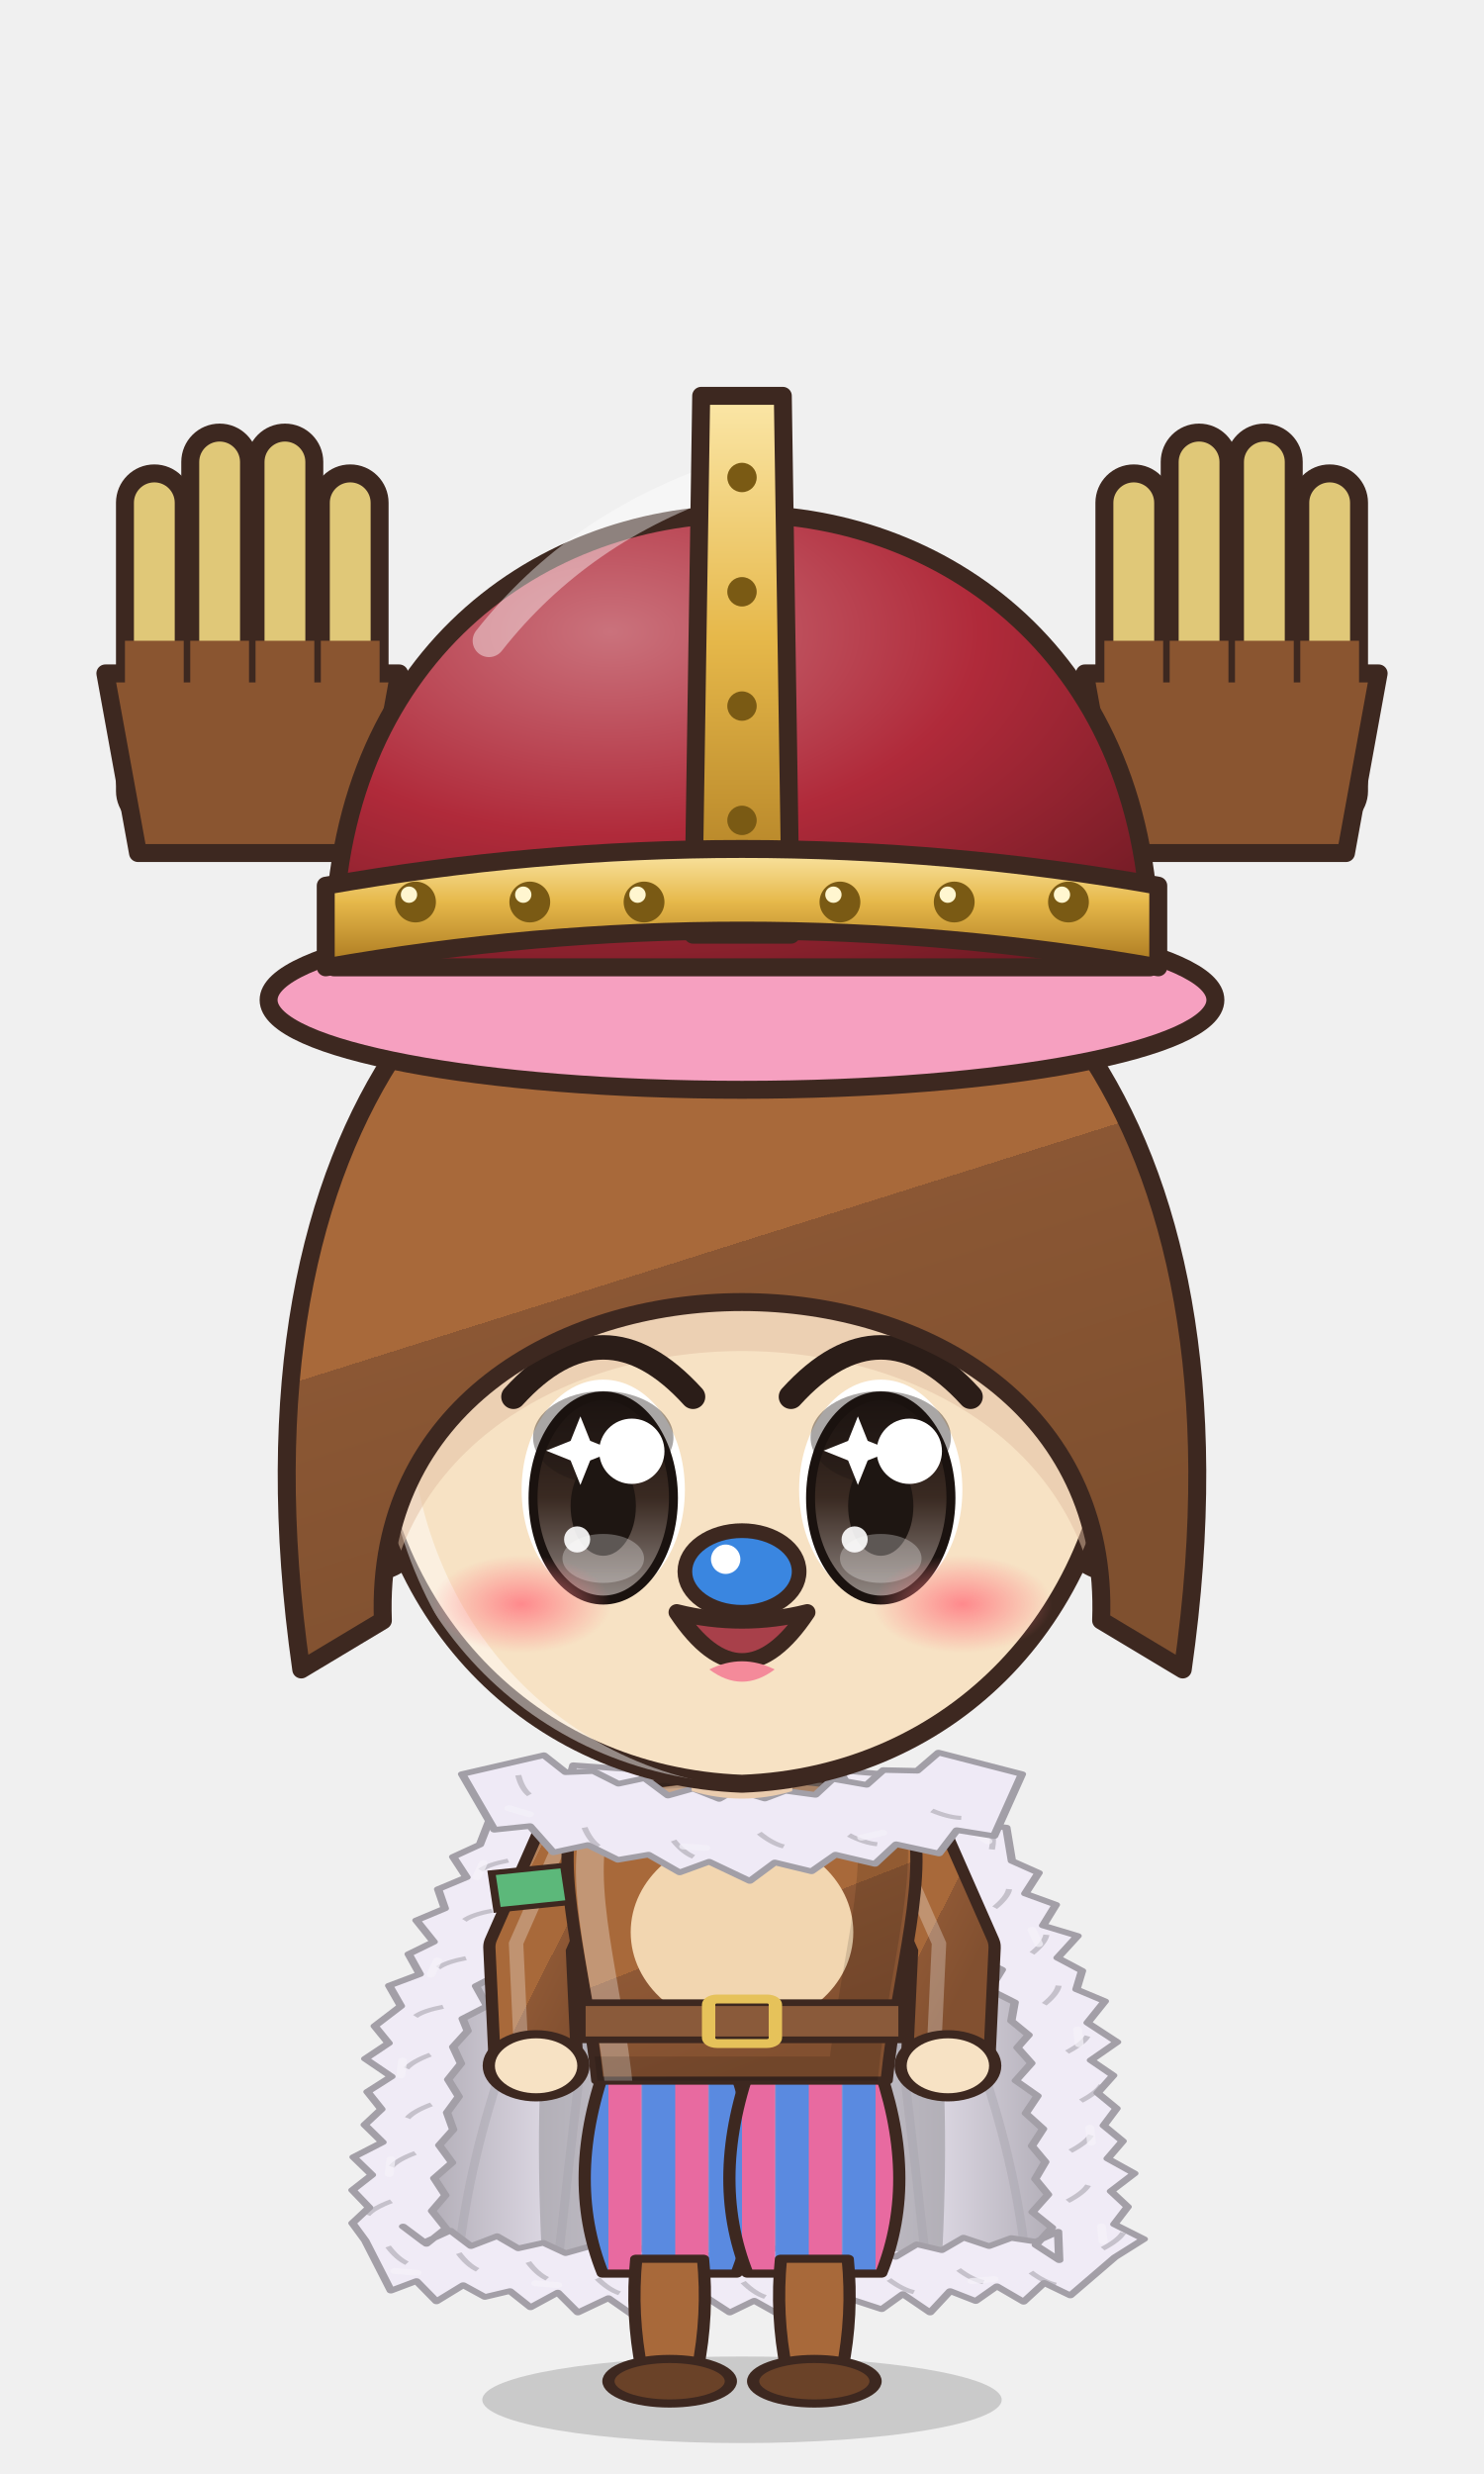
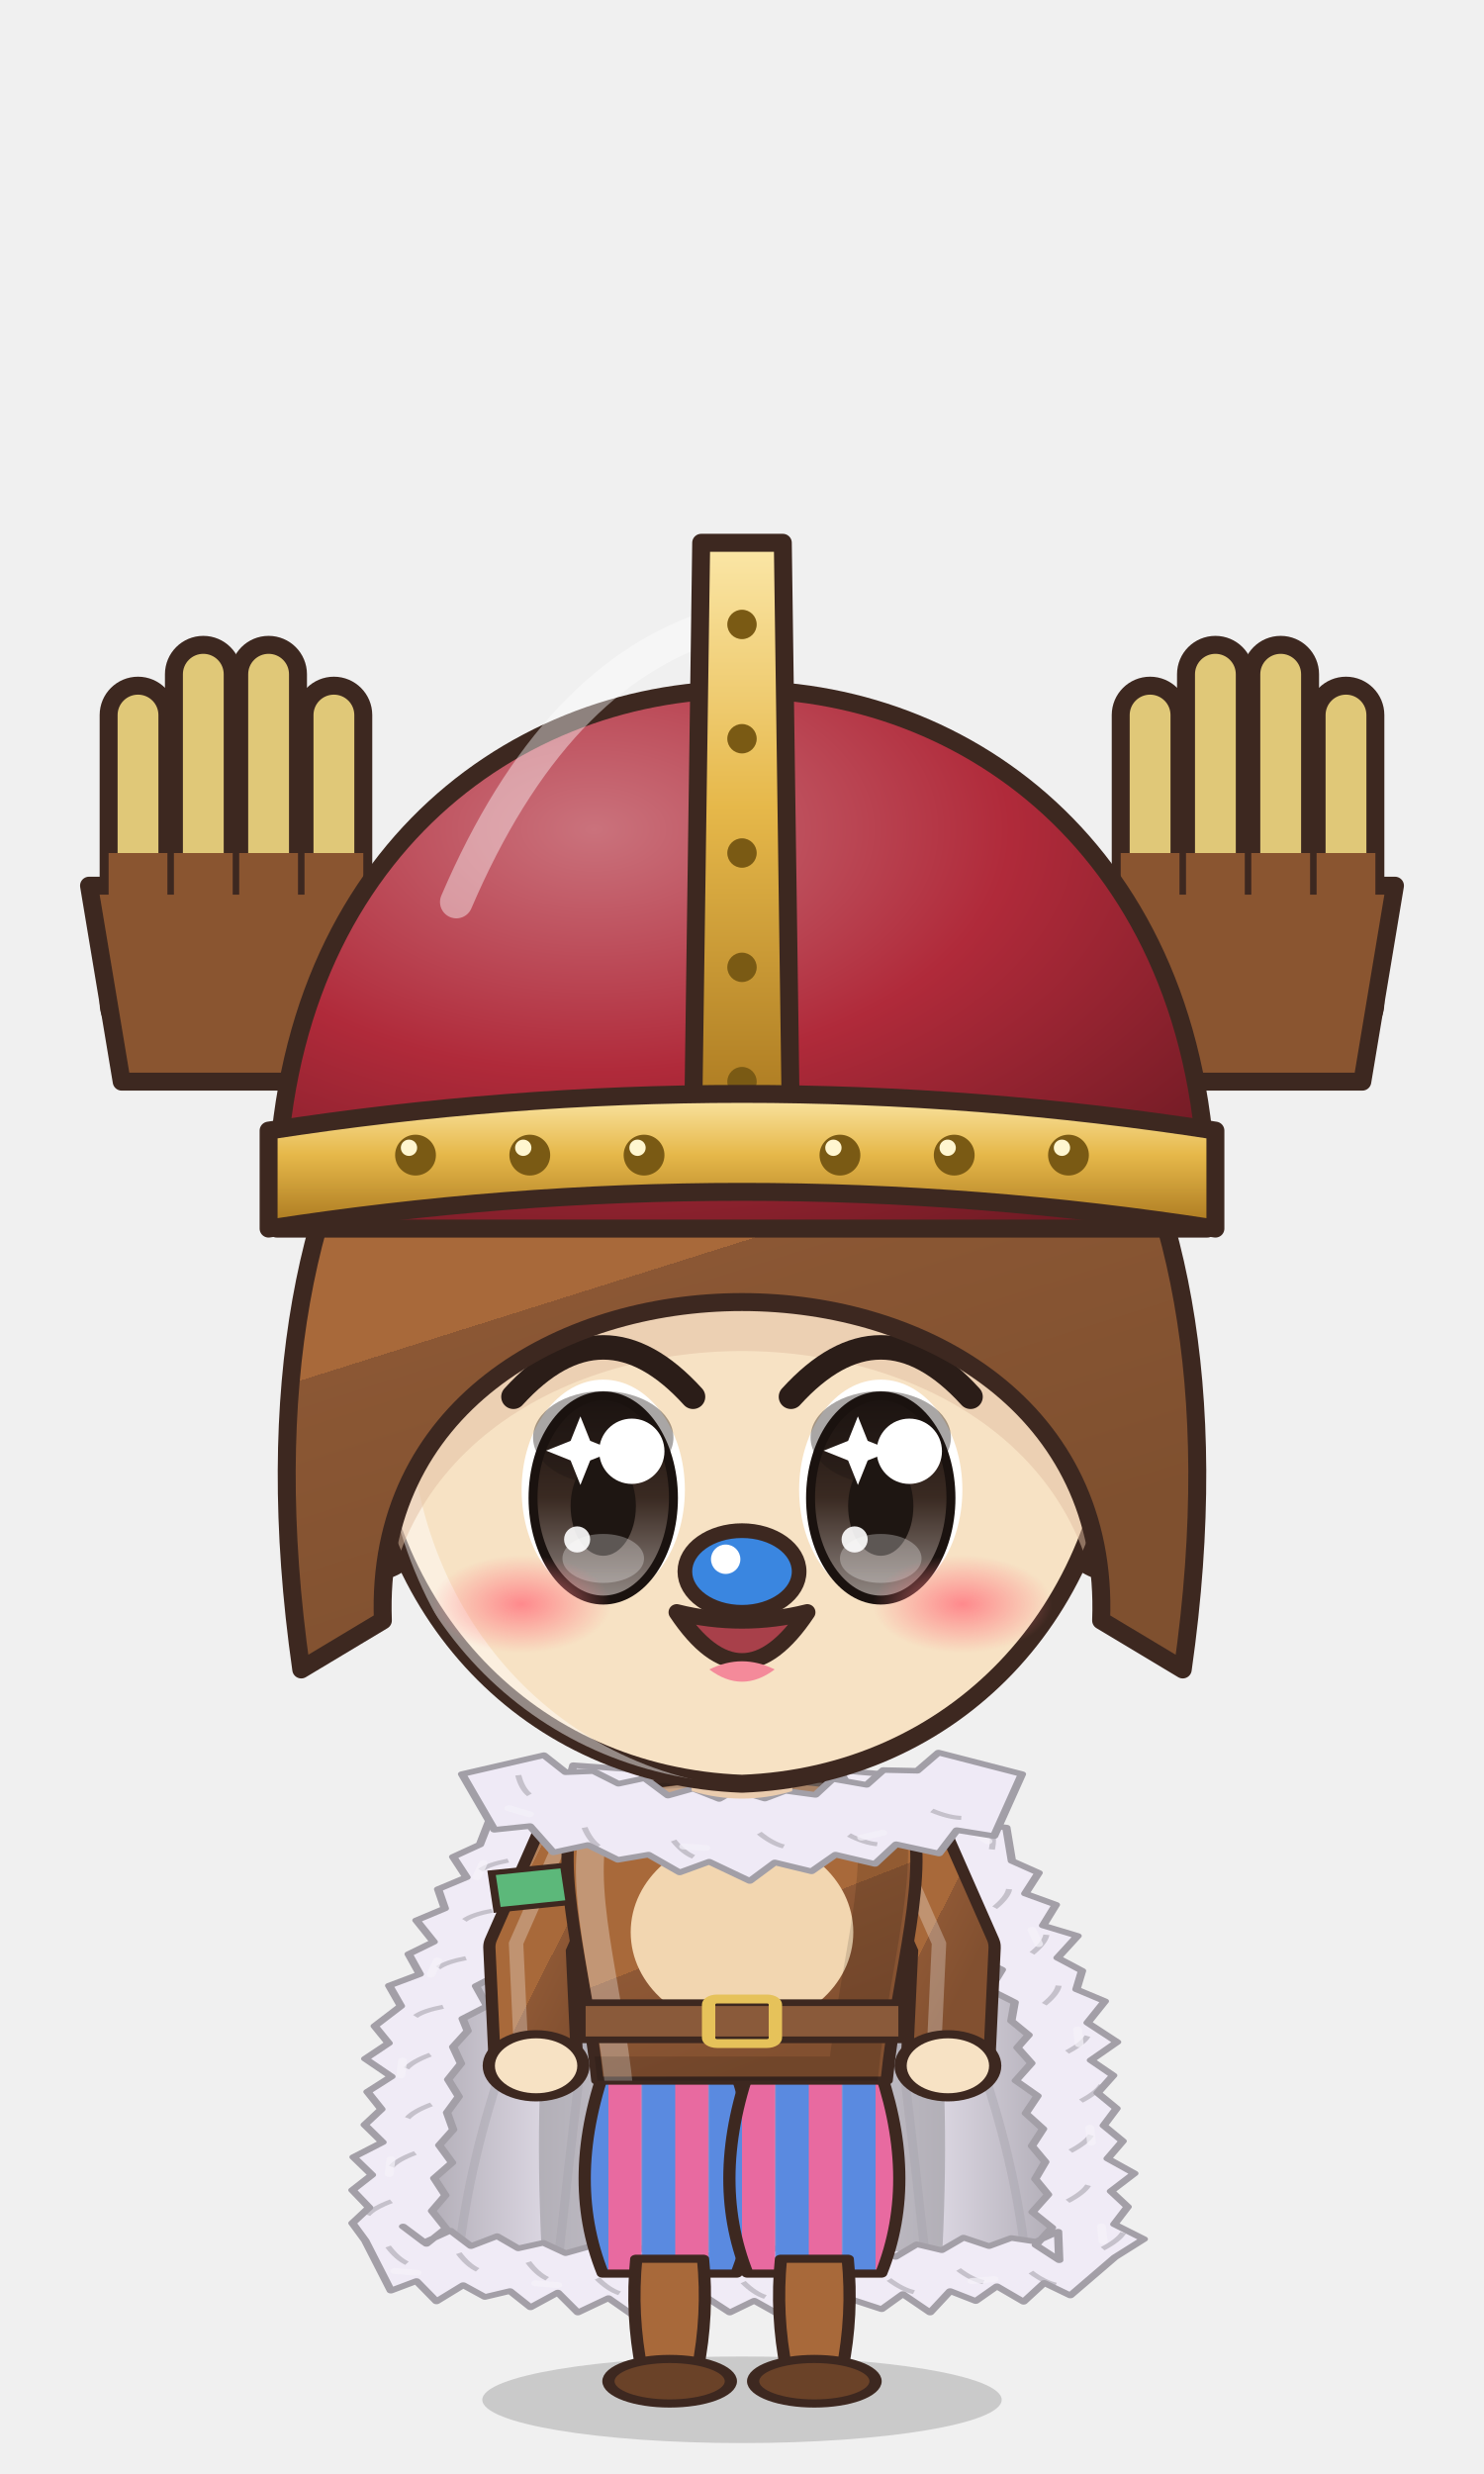
<svg xmlns="http://www.w3.org/2000/svg" viewBox="-120 -180 240 400" width="81.6" height="136.0">
  <defs>
    <linearGradient id="hair90" x1="0" y1="0" x2=".35" y2="1">
      <stop offset="0" stop-color="#b58159" />
      <stop offset=".16" stop-color="#b58159" />
      <stop offset=".16" stop-color="#a8693a" />
      <stop offset=".58" stop-color="#a8693a" />
      <stop offset=".58" stop-color="#8b5734" />
      <stop offset="1" stop-color="#7f502f" />
    </linearGradient>
    <radialGradient id="skin90" cx=".4" cy=".32" r=".85">
      <stop offset="0" stop-color="#f7e2c4" />
      <stop offset=".84" stop-color="#f7e2c4" />
      <stop offset=".84" stop-color="#eaccae" />
      <stop offset="1" stop-color="#eaccae" />
    </radialGradient>
    <linearGradient id="cloth90" x1="0" y1="0" x2=".45" y2="1">
      <stop offset="0" stop-color="#b58159" />
      <stop offset=".16" stop-color="#b58159" />
      <stop offset=".16" stop-color="#a8693a" />
      <stop offset=".6" stop-color="#a8693a" />
      <stop offset=".6" stop-color="#8e5835" />
      <stop offset="1" stop-color="#825030" />
    </linearGradient>
    <linearGradient id="iris90" x1="0" y1="0" x2="0" y2="1">
      <stop offset="0" stop-color="#1a120f" />
      <stop offset=".5" stop-color="#3a2a22" />
      <stop offset="1" stop-color="#928985" />
    </linearGradient>
    <linearGradient id="gold90" x1="0" y1="0" x2="1" y2="1">
      <stop offset="0" stop-color="#f6d27a" />
      <stop offset=".55" stop-color="#d9a63a" />
      <stop offset="1" stop-color="#a8761e" />
    </linearGradient>
    <linearGradient id="steel90" x1="0" y1="0" x2="1" y2="1">
      <stop offset="0" stop-color="#e4e8ee" />
      <stop offset=".5" stop-color="#9aa3ad" />
      <stop offset="1" stop-color="#5a606a" />
    </linearGradient>
    <linearGradient id="beard90" x1="0" y1="0" x2="0" y2="1">
      <stop offset="0" stop-color="#e6e6ea" />
      <stop offset="1" stop-color="#b8b8c2" />
    </linearGradient>
    <radialGradient id="hawkiris90" cx=".45" cy=".4" r=".7">
      <stop offset="0" stop-color="#ffe27a" />
      <stop offset=".6" stop-color="#e8a52a" />
      <stop offset="1" stop-color="#9a5a12" />
    </radialGradient>
    <linearGradient id="straw90" x1="0" y1="0" x2=".3" y2="1">
      <stop offset="0" stop-color="#ffe7aa" />
      <stop offset=".16" stop-color="#ffe7aa" />
      <stop offset=".16" stop-color="#ffe39a" />
      <stop offset=".58" stop-color="#ffe39a" />
      <stop offset=".58" stop-color="#e9b456" />
      <stop offset="1" stop-color="#d6a54f" />
    </linearGradient>
    <radialGradient id="blush90">
      <stop offset="0" stop-color="#ff7f86" stop-opacity=".9" />
      <stop offset="1" stop-color="#ff7f86" stop-opacity="0" />
    </radialGradient>
    <pattern id="stripe90" width="12" height="10" patternUnits="userSpaceOnUse">
      <rect width="6" height="10" fill="#e86aa0" />
      <rect x="6" width="6" height="10" fill="#5a8ae0" />
    </pattern>
    <clipPath id="face90">
      <path d="M -46,-4 C -47,-38 -25,-55 0,-55 C 25,-55 47,-38 46,-4 C 45,23 26,43 0,44 C -26,43 -45,23 -46,-4 Z" />
    </clipPath>
    <clipPath id="torso90">
      <path d="M -30,50 C -34,68 -28,94 -26,124 L 26,124 C 28,94 34,68 30,50 C 18,40 -18,40 -30,50 Z" />
    </clipPath>
  </defs>
  <ellipse cx="0" cy="208" rx="42" ry="7" fill="#000000" opacity=".16" />
  <g transform="translate(0,108.4) scale(1.320,1.320) translate(0,-44)" />
  <g transform="translate(0,205) scale(0.9,0.6) translate(0,-205)">
    <defs>
      <linearGradient id="cp90" x1="0" y1="0" x2="1" y2="0">
        <stop offset="0" stop-color="#a7a3ac" />
        <stop offset=".3" stop-color="#efeaf6" />
        <stop offset=".5" stop-color="#f1edf7" />
        <stop offset=".7" stop-color="#efeaf6" />
        <stop offset="1" stop-color="#a7a3ac" />
      </linearGradient>
    </defs>
    <path d="M -22,44 C -48.0,54 -60,100 -62,176 L 62,176 C 60,100 48.0,54 22,44 Z" fill="url(#cp90)" stroke="#3d2820" stroke-width="2" stroke-linejoin="round" />
    <path d="M -22,46 C -34,60 -38,110 -36,170 L 36,170 C 38,110 34,60 22,46 Z" fill="#949198" opacity=".55" />
    <path d="M -33.0,172 Q -29.0,118.0 -24,58" stroke="#a7a3ac" stroke-width="1.6" fill="none" opacity=".45" />
    <path d="M -51.0,172 Q -47.0,118.0 -24,58" stroke="#a7a3ac" stroke-width="1.6" fill="none" opacity=".45" />
    <path d="M 33.0,172 Q 29.0,118.0 24,58" stroke="#a7a3ac" stroke-width="1.6" fill="none" opacity=".45" />
    <path d="M 51.0,172 Q 47.0,118.0 24,58" stroke="#a7a3ac" stroke-width="1.6" fill="none" opacity=".45" />
    <path d="M -17.6,40.4 L -30.3,39.0 L -31.4,45.0 L -38.0,44.7 L -38.5,51.5 L -44.8,51.6 L -47.1,60.4 L -51.9,63.7 L -49.5,69.2 L -54.6,72.4 L -53.4,77.6 L -58.5,80.8 L -55.4,86.6 L -59.9,89.9 L -57.9,95.3 L -63.4,98.4 L -61.3,103.9 L -66.0,109.3 L -63.5,113.9 L -67.7,118.1 L -63.0,122.9 L -67.3,127.0 L -64.8,131.7 L -67.8,135.9 L -64.6,140.6 L -69.8,144.6 L -66.5,149.4 L -70.0,153.5 L -67.0,158.2 L -70.0,162.4 L -67.7,167.1 L -63.1,180.6 L -58.5,178.0 L -54.9,183.5 L -50.1,179.1 L -46.2,182.3 L -41.7,180.7 L -38.0,185.1 L -33.1,181.1 L -29.5,186.5 L -24.0,182.6 L -19.6,187.2 L -15.3,182.3 L -10.9,187.2 L -6.5,182.3 L -2.2,186.5 L 2.2,183.3 L 6.5,186.9 L 10.9,182.1 L 15.3,187.2 L 19.6,182.9 L 25.1,185.6 L 28.9,181.5 L 33.8,186.5 L 37.4,180.7 L 42.0,183.4 L 45.8,179.4 L 50.6,183.6 L 54.3,178.5 L 59.0,181.9 L 67.0,171.6 L 72.2,166.7 L 66.9,162.7 L 69.3,158.0 L 66.3,153.8 L 70.5,149.0 L 65.7,145.0 L 68.4,140.3 L 65.0,136.1 L 67.3,131.5 L 63.9,127.3 L 66.7,122.6 L 62.7,118.5 L 67.4,113.6 L 62.1,108.4 L 65.2,102.6 L 60.1,99.4 L 61.1,94.4 L 56.7,90.9 L 60.3,85.0 L 54.1,82.2 L 56.4,76.6 L 50.9,73.6 L 53.3,68.0 L 48.5,64.8 L 47.5,55.8 L 41.9,54.8 L 40.9,48.7 L 34.9,48.2 L 33.5,42.6 L 27.8,41.7 L 17.6,40.4 L 20.7,49.8 L 22.1,55.4 L 27.7,56.3 L 30.0,61.0 L 35.0,62.6 L 36.9,67.7 L 38.3,67.9 L 37.7,72.9 L 40.8,76.7 L 39.8,81.8 L 43.6,85.4 L 42.1,90.7 L 46.7,94.1 L 44.5,99.5 L 49.0,102.9 L 48.4,107.9 L 51.5,111.7 L 49.5,115.1 L 52.0,119.3 L 49.2,124.0 L 53.1,128.1 L 51.0,132.8 L 54.1,137.0 L 52.1,141.6 L 54.5,145.9 L 52.7,150.5 L 55.0,154.7 L 52.2,159.4 L 55.7,163.6 L 52.8,168.3 L 57.0,172.4 L 56.8,164.7 L 52.8,167.4 L 48.4,166.4 L 44.4,168.6 L 39.8,166.3 L 35.9,169.7 L 31.4,168.1 L 27.6,171.5 L 22.9,168.7 L 19.6,171.8 L 15.3,169.4 L 10.9,172.0 L 6.5,169.0 L 2.2,171.1 L -2.2,168.8 L -6.5,171.4 L -10.9,169.2 L -15.3,171.1 L -19.6,168.2 L -24.0,171.7 L -27.2,168.6 L -31.7,170.5 L -35.7,167.7 L -40.2,169.2 L -44.0,165.9 L -48.7,168.6 L -52.4,164.4 L -57.1,167.6 L -60.9,163.3 L -56.7,168.0 L -53.2,163.8 L -55.7,159.1 L -53.3,154.9 L -55.3,150.3 L -52.1,146.1 L -54.4,141.4 L -51.9,137.2 L -53.0,132.6 L -50.9,128.3 L -52.8,123.7 L -50.5,119.4 L -51.9,114.9 L -49.3,110.6 L -50.2,107.3 L -45.8,103.9 L -47.8,98.5 L -43.4,95.1 L -44.6,89.9 L -41.5,86.1 L -41.8,81.2 L -38.3,77.5 L -39.6,72.3 L -36.4,68.6 L -37.0,63.6 L -32.6,65.3 L -31.0,59.8 L -26.3,57.9 L -24.1,53.1 L -18.7,51.9 Z" fill="#f0ebf6" stroke="#a39fa7" stroke-width="1.5" stroke-linejoin="round" />
    <path d="M -20.9,46.4 q -3.5,-0.9 -5.6,-0.3" stroke="#a39fa7" stroke-width="1.1" fill="none" opacity=".55" />
    <path d="M -26.2,43.5 l -3.0,2.7" stroke="#f5f2f9" stroke-width="1.6" stroke-linecap="round" opacity=".7" />
    <path d="M -33.9,53.6 q -3.5,-0.9 -5.6,-0.3" stroke="#a39fa7" stroke-width="1.1" fill="none" opacity=".55" />
    <path d="M -42.0,64.7 q -3.5,1.0 -5.0,2.6" stroke="#a39fa7" stroke-width="1.1" fill="none" opacity=".55" />
    <path d="M -46.5,65.4 l -1.2,3.8" stroke="#f5f2f9" stroke-width="1.6" stroke-linecap="round" opacity=".7" />
    <path d="M -44.9,78.2 q -3.5,1.0 -5.0,2.6" stroke="#a39fa7" stroke-width="1.1" fill="none" opacity=".55" />
    <path d="M -49.6,91.0 q -3.5,1.0 -5.0,2.6" stroke="#a39fa7" stroke-width="1.1" fill="none" opacity=".55" />
    <path d="M -54.7,91.6 l -1.2,3.8" stroke="#f5f2f9" stroke-width="1.6" stroke-linecap="round" opacity=".7" />
    <path d="M -53.7,104.1 q -3.5,1.0 -5.0,2.6" stroke="#a39fa7" stroke-width="1.1" fill="none" opacity=".55" />
    <path d="M -56.0,117.0 q -3.2,1.8 -4.3,3.7" stroke="#a39fa7" stroke-width="1.1" fill="none" opacity=".55" />
    <path d="M -61.0,118.6 l -0.3,4.0" stroke="#f5f2f9" stroke-width="1.6" stroke-linecap="round" opacity=".7" />
    <path d="M -55.8,130.4 q -3.2,1.8 -4.3,3.7" stroke="#a39fa7" stroke-width="1.1" fill="none" opacity=".55" />
    <path d="M -58.7,143.5 q -3.2,1.8 -4.3,3.7" stroke="#a39fa7" stroke-width="1.1" fill="none" opacity=".55" />
    <path d="M -63.1,145.2 l -0.3,4.0" stroke="#f5f2f9" stroke-width="1.6" stroke-linecap="round" opacity=".7" />
    <path d="M -63.0,156.5 q -3.2,1.8 -4.3,3.7" stroke="#a39fa7" stroke-width="1.1" fill="none" opacity=".55" />
    <path d="M -63.6,168.7 q 1.6,3.2 3.4,4.5" stroke="#a39fa7" stroke-width="1.1" fill="none" opacity=".55" />
    <path d="M -62.4,175.3 l 4.0,0.5" stroke="#f5f2f9" stroke-width="1.6" stroke-linecap="round" opacity=".7" />
    <path d="M -50.9,170.5 q 1.6,3.2 3.4,4.5" stroke="#a39fa7" stroke-width="1.1" fill="none" opacity=".55" />
    <path d="M -38.4,172.9 q 1.6,3.2 3.4,4.5" stroke="#a39fa7" stroke-width="1.1" fill="none" opacity=".55" />
    <path d="M -37.1,178.6 l 4.0,0.5" stroke="#f5f2f9" stroke-width="1.6" stroke-linecap="round" opacity=".7" />
    <path d="M -26.0,177.3 q 2.0,3.0 4.0,4.0" stroke="#a39fa7" stroke-width="1.1" fill="none" opacity=".55" />
    <path d="M -12.9,175.9 q 2.0,3.0 4.0,4.0" stroke="#a39fa7" stroke-width="1.1" fill="none" opacity=".55" />
    <path d="M -10.9,180.3 l 4.0,0.0" stroke="#f5f2f9" stroke-width="1.6" stroke-linecap="round" opacity=".7" />
    <path d="M 0.2,178.3 q 2.0,3.0 4.0,4.0" stroke="#a39fa7" stroke-width="1.1" fill="none" opacity=".55" />
    <path d="M 13.3,178.4 q 2.0,3.0 4.0,4.0" stroke="#a39fa7" stroke-width="1.1" fill="none" opacity=".55" />
    <path d="M 15.3,180.3 l 4.0,0.0" stroke="#f5f2f9" stroke-width="1.6" stroke-linecap="round" opacity=".7" />
    <path d="M 26.4,177.6 q 2.4,2.7 4.5,3.4" stroke="#a39fa7" stroke-width="1.1" fill="none" opacity=".55" />
    <path d="M 38.9,174.9 q 2.4,2.7 4.5,3.4" stroke="#a39fa7" stroke-width="1.1" fill="none" opacity=".55" />
    <path d="M 41.3,178.0 l 4.0,-0.5" stroke="#f5f2f9" stroke-width="1.6" stroke-linecap="round" opacity=".7" />
    <path d="M 51.9,175.6 q 2.4,2.7 4.5,3.4" stroke="#a39fa7" stroke-width="1.1" fill="none" opacity=".55" />
    <path d="M 64.8,169.3 q 2.8,-2.2 3.7,-4.3" stroke="#a39fa7" stroke-width="1.1" fill="none" opacity=".55" />
    <path d="M 64.9,167.3 l -0.3,-4.0" stroke="#f5f2f9" stroke-width="1.6" stroke-linecap="round" opacity=".7" />
    <path d="M 58.5,156.5 q 2.8,-2.2 3.7,-4.3" stroke="#a39fa7" stroke-width="1.1" fill="none" opacity=".55" />
    <path d="M 59.0,143.0 q 2.8,-2.2 3.7,-4.3" stroke="#a39fa7" stroke-width="1.1" fill="none" opacity=".55" />
    <path d="M 62.8,140.7 l -0.3,-4.0" stroke="#f5f2f9" stroke-width="1.6" stroke-linecap="round" opacity=".7" />
    <path d="M 60.9,129.5 q 2.8,-2.2 3.7,-4.3" stroke="#a39fa7" stroke-width="1.1" fill="none" opacity=".55" />
    <path d="M 58.4,116.3 q 2.8,-2.2 3.7,-4.3" stroke="#a39fa7" stroke-width="1.1" fill="none" opacity=".55" />
    <path d="M 60.6,114.2 l -0.3,-4.0" stroke="#f5f2f9" stroke-width="1.6" stroke-linecap="round" opacity=".7" />
    <path d="M 54.3,103.4 q 2.3,-2.8 2.6,-5.0" stroke="#a39fa7" stroke-width="1.1" fill="none" opacity=".55" />
    <path d="M 52.1,89.7 q 2.3,-2.8 2.6,-5.0" stroke="#a39fa7" stroke-width="1.1" fill="none" opacity=".55" />
    <path d="M 53.3,87.2 l -1.2,-3.8" stroke="#f5f2f9" stroke-width="1.6" stroke-linecap="round" opacity=".7" />
    <path d="M 45.4,77.4 q 2.3,-2.8 2.6,-5.0" stroke="#a39fa7" stroke-width="1.1" fill="none" opacity=".55" />
    <path d="M 44.9,61.7 q 0.5,-3.6 -0.3,-5.6" stroke="#a39fa7" stroke-width="1.1" fill="none" opacity=".55" />
    <path d="M 44.2,59.5 l -3.0,-2.7" stroke="#f5f2f9" stroke-width="1.6" stroke-linecap="round" opacity=".7" />
    <path d="M 31.0,55.6 q 0.5,-3.6 -0.3,-5.6" stroke="#a39fa7" stroke-width="1.1" fill="none" opacity=".55" />
    <path d="M -24,118 Q -32,150 -25,176 L -1,176 Q 6,150 -2,118 Z" fill="url(#stripe90)" stroke="#3d2820" stroke-width="2.2" stroke-linejoin="round" />
    <path d="M -19,172 Q -20,187.0 -18,202 L -8,202 Q -6,187.0 -7,172 Z" fill="#a8693a" stroke="#3d2820" stroke-width="2.2" stroke-linejoin="round" />
    <ellipse cx="-13" cy="205" rx="11" ry="6" fill="#6a4228" stroke="#3d2820" stroke-width="2.2" stroke-linejoin="round" />
    <path d="M 2,118 Q -6,150 1,176 L 25,176 Q 32,150 24,118 Z" fill="url(#stripe90)" stroke="#3d2820" stroke-width="2.2" stroke-linejoin="round" />
    <path d="M 7,172 Q 6,187.0 8,202 L 18,202 Q 20,187.0 19,172 Z" fill="#a8693a" stroke="#3d2820" stroke-width="2.2" stroke-linejoin="round" />
    <ellipse cx="13" cy="205" rx="11" ry="6" fill="#6a4228" stroke="#3d2820" stroke-width="2.2" stroke-linejoin="round" />
    <path d="M -28,54 L -38,88 L -37,120" stroke="#3d2820" stroke-width="17" fill="none" stroke-linecap="round" stroke-linejoin="round" />
    <path d="M -28,54 L -38,88 L -37,120" stroke="url(#cloth90)" stroke-width="12.6" fill="none" stroke-linecap="round" stroke-linejoin="round" />
    <path d="M -28,54 L -38,88 L -37,120" transform="translate(-2.6,-1)" stroke="#ffffff" stroke-width="2.6" fill="none" stroke-linecap="round" stroke-linejoin="round" opacity=".28" />
    <path d="M 28,54 L 38,88 L 37,120" stroke="#3d2820" stroke-width="17" fill="none" stroke-linecap="round" stroke-linejoin="round" />
    <path d="M 28,54 L 38,88 L 37,120" stroke="url(#cloth90)" stroke-width="12.6" fill="none" stroke-linecap="round" stroke-linejoin="round" />
    <path d="M 28,54 L 38,88 L 37,120" transform="translate(-2.6,-1)" stroke="#ffffff" stroke-width="2.6" fill="none" stroke-linecap="round" stroke-linejoin="round" opacity=".28" />
    <path d="M -30,50 C -34,68 -28,94 -26,124 L 26,124 C 28,94 34,68 30,50 C 18,40 -18,40 -30,50 Z" fill="url(#cloth90)" stroke="#3d2820" stroke-width="2.2" stroke-linejoin="round" />
    <ellipse cx="0" cy="84" rx="20" ry="26" fill="#f2d6b0" />
    <g clip-path="url(#torso90)">
      <path d="M -30,50 C -34,68 -28,94 -26,124 L 26,124 C 28,94 34,68 30,50 C 18,40 -18,40 -30,50 Z" transform="translate(4,3)" fill="none" stroke="#ffffff" stroke-width="5" opacity=".3" />
      <path d="M -30,50 C -34,68 -28,94 -26,124 L 26,124 C 28,94 34,68 30,50 C 18,40 -18,40 -30,50 Z" transform="translate(-6,-2)" fill="none" stroke="#000000" stroke-width="9" opacity=".13" />
    </g>
    <rect x="-29" y="103" width="58" height="10" fill="#8a5a3a" stroke="#3d2820" stroke-width="1.8" />
    <rect x="-6" y="102" width="12" height="12" rx="1.5" fill="none" stroke="#e6c25a" stroke-width="2.4" />
    <path d="M -50.3,41.4 L -44.5,56.4 L -38.1,55.4 L -33.9,62.5 L -27.7,60.5 L -22.3,64.5 L -16.8,63.1 L -11.2,67.9 L -5.9,65.0 L 1.4,70.2 L 5.9,65.2 L 12.5,67.6 L 16.8,63.1 L 23.9,65.6 L 27.7,60.3 L 35.4,62.8 L 38.6,56.5 L 45.3,58.1 L 50.3,41.4 L 35.3,35.6 L 31.5,40.5 L 25.4,40.3 L 22.4,44.3 L 16.3,42.7 L 13.2,47.0 L 7.8,45.9 L 4.1,48.0 L -1.2,45.6 L -4.1,48.1 L -8.8,45.3 L -13.3,47.2 L -17.5,42.5 L -22.2,44.0 L -26.7,40.6 L -31.7,40.9 L -35.6,36.3 Z" fill="#efeaf6" stroke="#a29fa7" stroke-width="1.5" stroke-linejoin="round" />
    <path d="M -40.2,41.7 q 0.6,3.6 2.0,5.3" stroke="#a29fa7" stroke-width="1.1" fill="none" opacity=".55" />
    <path d="M -41.9,50.6 l 3.7,1.6" stroke="#f4f1f9" stroke-width="1.6" stroke-linecap="round" opacity=".7" />
    <path d="M -28.3,55.8 q 1.0,3.5 2.5,5.1" stroke="#a29fa7" stroke-width="1.1" fill="none" opacity=".55" />
    <path d="M -12.3,59.3 q 1.7,3.2 3.6,4.4" stroke="#a29fa7" stroke-width="1.1" fill="none" opacity=".55" />
    <path d="M -10.5,60.9 l 4.0,0.4" stroke="#f4f1f9" stroke-width="1.6" stroke-linecap="round" opacity=".7" />
    <path d="M 3.1,57.3 q 2.3,2.8 4.4,3.6" stroke="#a29fa7" stroke-width="1.1" fill="none" opacity=".55" />
    <path d="M 19.2,57.8 q 2.8,2.2 5.1,2.5" stroke="#a29fa7" stroke-width="1.1" fill="none" opacity=".55" />
    <path d="M 21.5,58.5 l 3.8,-1.3" stroke="#f4f1f9" stroke-width="1.6" stroke-linecap="round" opacity=".7" />
    <path d="M 34.1,51.2 q 3.0,1.9 5.3,2.0" stroke="#a29fa7" stroke-width="1.1" fill="none" opacity=".55" />
    <circle cx="-37" cy="120" r="8.5" fill="url(#skin90)" stroke="#3d2820" stroke-width="2.2" />
    <circle cx="37" cy="120" r="8.5" fill="url(#skin90)" stroke="#3d2820" stroke-width="2.2" />
    <path d="M -45,68 L -32,66 L -31,76 L -44,78 Z" fill="#5cb87a" stroke="#3d2820" stroke-width="1.4" />
    <path d="M -10,34 L 10,34 L 9,46 Q 0,50 -9,46 Z" fill="#eaccae" />
  </g>
  <g transform="translate(0,108.4) scale(1.320,1.320) translate(0,-44)">
    <ellipse cx="-45" cy="8" rx="7" ry="10" fill="url(#skin90)" stroke="#3d2820" stroke-width="2.2" stroke-linejoin="round" />
    <ellipse cx="45" cy="8" rx="7" ry="10" fill="url(#skin90)" stroke="#3d2820" stroke-width="2.2" stroke-linejoin="round" />
    <path d="M -46,-4 C -47,-38 -25,-55 0,-55 C 25,-55 47,-38 46,-4 C 45,23 26,43 0,44 C -26,43 -45,23 -46,-4 Z" fill="url(#skin90)" stroke="#3d2820" stroke-width="2.2" stroke-linejoin="round" />
    <g clip-path="url(#face90)">
      <path d="M -46,-4 C -47,-38 -25,-55 0,-55 C 25,-55 47,-38 46,-4 C 45,23 26,43 0,44 C -26,43 -45,23 -46,-4 Z" transform="translate(3.5,2.5)" fill="none" stroke="#ffffff" stroke-width="3.4" opacity=".45" />
    </g>
    <g clip-path="url(#face90)">
      <path d="M -54,30 C -64,-40 -30,-70 0,-70 C 30,-70 64,-40 54,30 L 44,24 C 46,-28 -46,-28 -44,24 Z" transform="translate(0,6)" fill="#e1bea1" opacity=".5" />
    </g>
    <ellipse cx="-17" cy="8" rx="10" ry="13.5" fill="#ffffff" />
    <ellipse cx="-17" cy="9" rx="8.6" ry="12.5" fill="url(#iris90)" />
    <ellipse cx="-17" cy="1.6" rx="8.6" ry="5.7" fill="#1e1612" opacity=".38" />
    <ellipse cx="-17" cy="9" rx="8.6" ry="12.5" fill="none" stroke="#1a120f" stroke-width="1.1" />
    <ellipse cx="-17" cy="10" rx="4" ry="6.075" fill="#1e1612" />
    <ellipse cx="-17" cy="16.4" rx="5" ry="3.0" fill="#ffffff" opacity=".28" />
    <circle cx="-13.5" cy="3.275" r="4" fill="#ffffff" />
    <circle cx="-20.2" cy="14.075" r="1.6" fill="#ffffff" opacity=".9" />
    <path d="M -21,2 l 1.2,-3 l 1.2,3 l 3,1.2 l -3,1.2 l -1.2,3 l -1.2,-3 l -3,-1.2 Z" fill="#ffffff" />
    <path d="M -28,-3.4 Q -17,-15.5 -6,-3.4" stroke="#2b1d18" stroke-width="3" fill="none" stroke-linecap="round" />
    <path d="M -25,-19.5 Q -17,-23.5 -9,-19.5" stroke="#6f462a" stroke-width="2.4" fill="none" stroke-linecap="round" />
    <ellipse cx="17" cy="8" rx="10" ry="13.5" fill="#ffffff" />
    <ellipse cx="17" cy="9" rx="8.6" ry="12.5" fill="url(#iris90)" />
    <ellipse cx="17" cy="1.6" rx="8.6" ry="5.7" fill="#1e1612" opacity=".38" />
    <ellipse cx="17" cy="9" rx="8.6" ry="12.5" fill="none" stroke="#1a120f" stroke-width="1.1" />
    <ellipse cx="17" cy="10" rx="4" ry="6.075" fill="#1e1612" />
    <ellipse cx="17" cy="16.4" rx="5" ry="3.0" fill="#ffffff" opacity=".28" />
    <circle cx="20.5" cy="3.275" r="4" fill="#ffffff" />
    <circle cx="13.8" cy="14.075" r="1.6" fill="#ffffff" opacity=".9" />
    <path d="M 13,2 l 1.2,-3 l 1.2,3 l 3,1.2 l -3,1.2 l -1.2,3 l -1.2,-3 l -3,-1.2 Z" fill="#ffffff" />
    <path d="M 6,-3.4 Q 17,-15.5 28,-3.4" stroke="#2b1d18" stroke-width="3" fill="none" stroke-linecap="round" />
    <path d="M 9,-19.5 Q 17,-23.5 25,-19.5" stroke="#6f462a" stroke-width="2.4" fill="none" stroke-linecap="round" />
    <path d="M -8,23 Q 0,35 8,23 Q 0,25 -8,23 Z" fill="#a8404a" stroke="#3d2820" stroke-width="2" stroke-linejoin="round" />
    <path d="M -4,30 Q 0,33 4,30 Q 0,28 -4,30 Z" fill="#f48a9a" />
    <ellipse cx="-27" cy="22" rx="11" ry="6" fill="url(#blush90)" opacity="1.00" />
    <ellipse cx="27" cy="22" rx="11" ry="6" fill="url(#blush90)" opacity="1.00" />
    <ellipse cx="0" cy="18" rx="7" ry="5" fill="#3a86e0" stroke="#3d2820" stroke-width="1.8" />
    <circle cx="-2" cy="16.5" r="1.8" fill="#ffffff" />
    <path d="M -54,30 C -64,-40 -30,-70 0,-70 C 30,-70 64,-40 54,30 L 44,24 C 46,-28 -46,-28 -44,24 Z" fill="url(#hair90)" stroke="#3d2820" stroke-width="2.2" stroke-linejoin="round" />
    <defs>
      <linearGradient id="hg90" x1="0" y1="0" x2="0" y2="1">
        <stop offset="0" stop-color="#fbe7a8" />
        <stop offset=".45" stop-color="#e6b84a" />
        <stop offset="1" stop-color="#a8761e" />
      </linearGradient>
      <linearGradient id="hh90" x1="0" y1="1" x2="1" y2="0">
        <stop offset="0" stop-color="#bdb6a4" />
        <stop offset=".55" stop-color="#f2eee4" />
        <stop offset="1" stop-color="#ffffff" />
      </linearGradient>
      <linearGradient id="hk90" x1="0" y1="1" x2="1" y2="0">
        <stop offset="0" stop-color="#2a2e38" />
        <stop offset=".6" stop-color="#4a4f5c" />
        <stop offset="1" stop-color="#6a707e" />
      </linearGradient>
    </defs>
-     <rect x="-51.6" y="-116.5" width="7.2" height="42.5" rx="3.6" fill="#e0c878" stroke="#3d2820" stroke-width="2.2" stroke-linejoin="round" />
-     <rect x="-59.6" y="-121.5" width="7.2" height="47.5" rx="3.6" fill="#e0c878" stroke="#3d2820" stroke-width="2.2" stroke-linejoin="round" />
-     <rect x="-67.6" y="-121.5" width="7.2" height="47.5" rx="3.6" fill="#e0c878" stroke="#3d2820" stroke-width="2.2" stroke-linejoin="round" />
-     <rect x="-75.6" y="-116.5" width="7.2" height="42.5" rx="3.6" fill="#e0c878" stroke="#3d2820" stroke-width="2.2" stroke-linejoin="round" />
-     <path d="M -78,-92 L -42,-92 L -46,-70 L -74,-70 Z" fill="#8a5530" stroke="#3d2820" stroke-width="2.2" stroke-linejoin="round" />
-     <rect x="-51.6" y="-96" width="7.2" height="6" fill="#8a5530" />
-     <rect x="-59.6" y="-96" width="7.2" height="6" fill="#8a5530" />
-     <rect x="-67.6" y="-96" width="7.2" height="6" fill="#8a5530" />
-     <rect x="-75.6" y="-96" width="7.2" height="6" fill="#8a5530" />
-     <rect x="44.4" y="-116.5" width="7.2" height="42.5" rx="3.6" fill="#e0c878" stroke="#3d2820" stroke-width="2.2" stroke-linejoin="round" />
-     <rect x="52.4" y="-121.5" width="7.2" height="47.5" rx="3.6" fill="#e0c878" stroke="#3d2820" stroke-width="2.2" stroke-linejoin="round" />
-     <rect x="60.4" y="-121.5" width="7.2" height="47.5" rx="3.6" fill="#e0c878" stroke="#3d2820" stroke-width="2.2" stroke-linejoin="round" />
-     <rect x="68.4" y="-116.5" width="7.2" height="42.5" rx="3.6" fill="#e0c878" stroke="#3d2820" stroke-width="2.2" stroke-linejoin="round" />
-     <path d="M 42,-92 L 78,-92 L 74,-70 L 46,-70 Z" fill="#8a5530" stroke="#3d2820" stroke-width="2.2" stroke-linejoin="round" />
-     <rect x="44.4" y="-96" width="7.2" height="6" fill="#8a5530" />
-     <rect x="52.4" y="-96" width="7.2" height="6" fill="#8a5530" />
-     <rect x="60.4" y="-96" width="7.2" height="6" fill="#8a5530" />
-     <rect x="68.4" y="-96" width="7.2" height="6" fill="#8a5530" />
-     <ellipse cx="0" cy="-52" rx="58" ry="11" fill="#f6a0c0" stroke="#3d2820" stroke-width="2.2" stroke-linejoin="round" />
+     <rect x="-53.6" y="-90.5" width="7.2" height="42.5" rx="3.6" fill="#e0c878" stroke="#3d2820" stroke-width="2.2" stroke-linejoin="round" />
+     <rect x="-61.6" y="-95.5" width="7.2" height="47.5" rx="3.6" fill="#e0c878" stroke="#3d2820" stroke-width="2.2" stroke-linejoin="round" />
+     <rect x="-69.6" y="-95.5" width="7.2" height="47.5" rx="3.6" fill="#e0c878" stroke="#3d2820" stroke-width="2.2" stroke-linejoin="round" />
+     <rect x="-77.6" y="-90.5" width="7.2" height="42.5" rx="3.6" fill="#e0c878" stroke="#3d2820" stroke-width="2.2" stroke-linejoin="round" />
+     <path d="M -80,-66 L -44,-66 L -48,-42 L -76,-42 Z" fill="#8a5530" stroke="#3d2820" stroke-width="2.2" stroke-linejoin="round" />
+     <rect x="-53.6" y="-70" width="7.2" height="6" fill="#8a5530" />
+     <rect x="-61.6" y="-70" width="7.2" height="6" fill="#8a5530" />
+     <rect x="-69.6" y="-70" width="7.2" height="6" fill="#8a5530" />
+     <rect x="-77.6" y="-70" width="7.2" height="6" fill="#8a5530" />
+     <rect x="46.4" y="-90.5" width="7.2" height="42.5" rx="3.6" fill="#e0c878" stroke="#3d2820" stroke-width="2.2" stroke-linejoin="round" />
+     <rect x="54.4" y="-95.5" width="7.2" height="47.5" rx="3.6" fill="#e0c878" stroke="#3d2820" stroke-width="2.2" stroke-linejoin="round" />
+     <rect x="62.4" y="-95.5" width="7.2" height="47.5" rx="3.6" fill="#e0c878" stroke="#3d2820" stroke-width="2.2" stroke-linejoin="round" />
+     <rect x="70.4" y="-90.5" width="7.2" height="42.5" rx="3.6" fill="#e0c878" stroke="#3d2820" stroke-width="2.2" stroke-linejoin="round" />
+     <path d="M 44,-66 L 80,-66 L 76,-42 L 48,-42 Z" fill="#8a5530" stroke="#3d2820" stroke-width="2.2" stroke-linejoin="round" />
+     <rect x="46.4" y="-70" width="7.2" height="6" fill="#8a5530" />
+     <rect x="54.4" y="-70" width="7.2" height="6" fill="#8a5530" />
+     <rect x="62.4" y="-70" width="7.2" height="6" fill="#8a5530" />
+     <rect x="70.4" y="-70" width="7.2" height="6" fill="#8a5530" />
    <defs>
      <radialGradient id="hd90" cx=".34" cy=".26" r=".9">
        <stop offset="0" stop-color="#ca727c" />
        <stop offset=".5" stop-color="#b02a3a" />
        <stop offset="1" stop-color="#6d1a23" />
      </radialGradient>
    </defs>
-     <path d="M -50,-56 C -52,-130 52,-130 50,-56 Z" fill="url(#hd90)" stroke="#3d2820" stroke-width="2.2" stroke-linejoin="round" />
-     <path d="M -31,-96 Q -20,-110 -2,-116" stroke="#ffffff" stroke-width="4" fill="none" stroke-linecap="round" opacity=".42" />
-     <path d="M -5.0,-126 L 5.0,-126 L 6.0,-60 L -6.0,-60 Z" fill="url(#hg90)" stroke="#3d2820" stroke-width="2.2" stroke-linejoin="round" />
-     <circle cx="0" cy="-116" r="1.8" fill="#7a5a14" />
-     <circle cx="0" cy="-102" r="1.8" fill="#7a5a14" />
-     <circle cx="0" cy="-88" r="1.8" fill="#7a5a14" />
-     <circle cx="0" cy="-74" r="1.8" fill="#7a5a14" />
-     <path d="M -51,-66 Q 0,-75 51,-66 L 51,-56 Q 0,-65 -51,-56 Z" fill="url(#hg90)" stroke="#3d2820" stroke-width="2.2" stroke-linejoin="round" />
-     <circle cx="-40" cy="-64.0" r="2.5" fill="#7a5a14" />
-     <circle cx="-40.8" cy="-64.9" r="1" fill="#fff6d0" />
-     <circle cx="-26" cy="-64.0" r="2.5" fill="#7a5a14" />
-     <circle cx="-26.8" cy="-64.9" r="1" fill="#fff6d0" />
-     <circle cx="-12" cy="-64.0" r="2.5" fill="#7a5a14" />
-     <circle cx="-12.8" cy="-64.9" r="1" fill="#fff6d0" />
-     <circle cx="12" cy="-64.0" r="2.5" fill="#7a5a14" />
-     <circle cx="11.2" cy="-64.9" r="1" fill="#fff6d0" />
-     <circle cx="26" cy="-64.0" r="2.5" fill="#7a5a14" />
-     <circle cx="25.2" cy="-64.9" r="1" fill="#fff6d0" />
-     <circle cx="40" cy="-64.0" r="2.5" fill="#7a5a14" />
-     <circle cx="39.2" cy="-64.9" r="1" fill="#fff6d0" />
+     <path d="M -57,-24 C -59,-112 59,-112 57,-24 Z" fill="url(#hd90)" stroke="#3d2820" stroke-width="2.2" stroke-linejoin="round" />
+     <path d="M -35,-64 Q -23,-92 -3,-98" stroke="#ffffff" stroke-width="4" fill="none" stroke-linecap="round" opacity=".42" />
+     <path d="M -5.0,-108 L 5.0,-108 L 6.0,-36 L -6.0,-36 Z" fill="url(#hg90)" stroke="#3d2820" stroke-width="2.2" stroke-linejoin="round" />
+     <circle cx="0" cy="-98" r="1.8" fill="#7a5a14" />
+     <circle cx="0" cy="-84" r="1.8" fill="#7a5a14" />
+     <circle cx="0" cy="-70" r="1.8" fill="#7a5a14" />
+     <circle cx="0" cy="-56" r="1.8" fill="#7a5a14" />
+     <circle cx="0" cy="-42" r="1.8" fill="#7a5a14" />
+     <path d="M -58,-36 Q 0,-45 58,-36 L 58,-24 Q 0,-33 -58,-24 Z" fill="url(#hg90)" stroke="#3d2820" stroke-width="2.2" stroke-linejoin="round" />
+     <circle cx="-40" cy="-33.0" r="2.5" fill="#7a5a14" />
+     <circle cx="-40.8" cy="-33.9" r="1" fill="#fff6d0" />
+     <circle cx="-26" cy="-33.0" r="2.5" fill="#7a5a14" />
+     <circle cx="-26.8" cy="-33.9" r="1" fill="#fff6d0" />
+     <circle cx="-12" cy="-33.0" r="2.5" fill="#7a5a14" />
+     <circle cx="-12.8" cy="-33.9" r="1" fill="#fff6d0" />
+     <circle cx="12" cy="-33.0" r="2.5" fill="#7a5a14" />
+     <circle cx="11.2" cy="-33.9" r="1" fill="#fff6d0" />
+     <circle cx="26" cy="-33.0" r="2.5" fill="#7a5a14" />
+     <circle cx="25.2" cy="-33.9" r="1" fill="#fff6d0" />
+     <circle cx="40" cy="-33.0" r="2.5" fill="#7a5a14" />
+     <circle cx="39.2" cy="-33.9" r="1" fill="#fff6d0" />
  </g>
  <g transform="translate(0,205) scale(0.9,0.6) translate(0,-205)" />
</svg>
